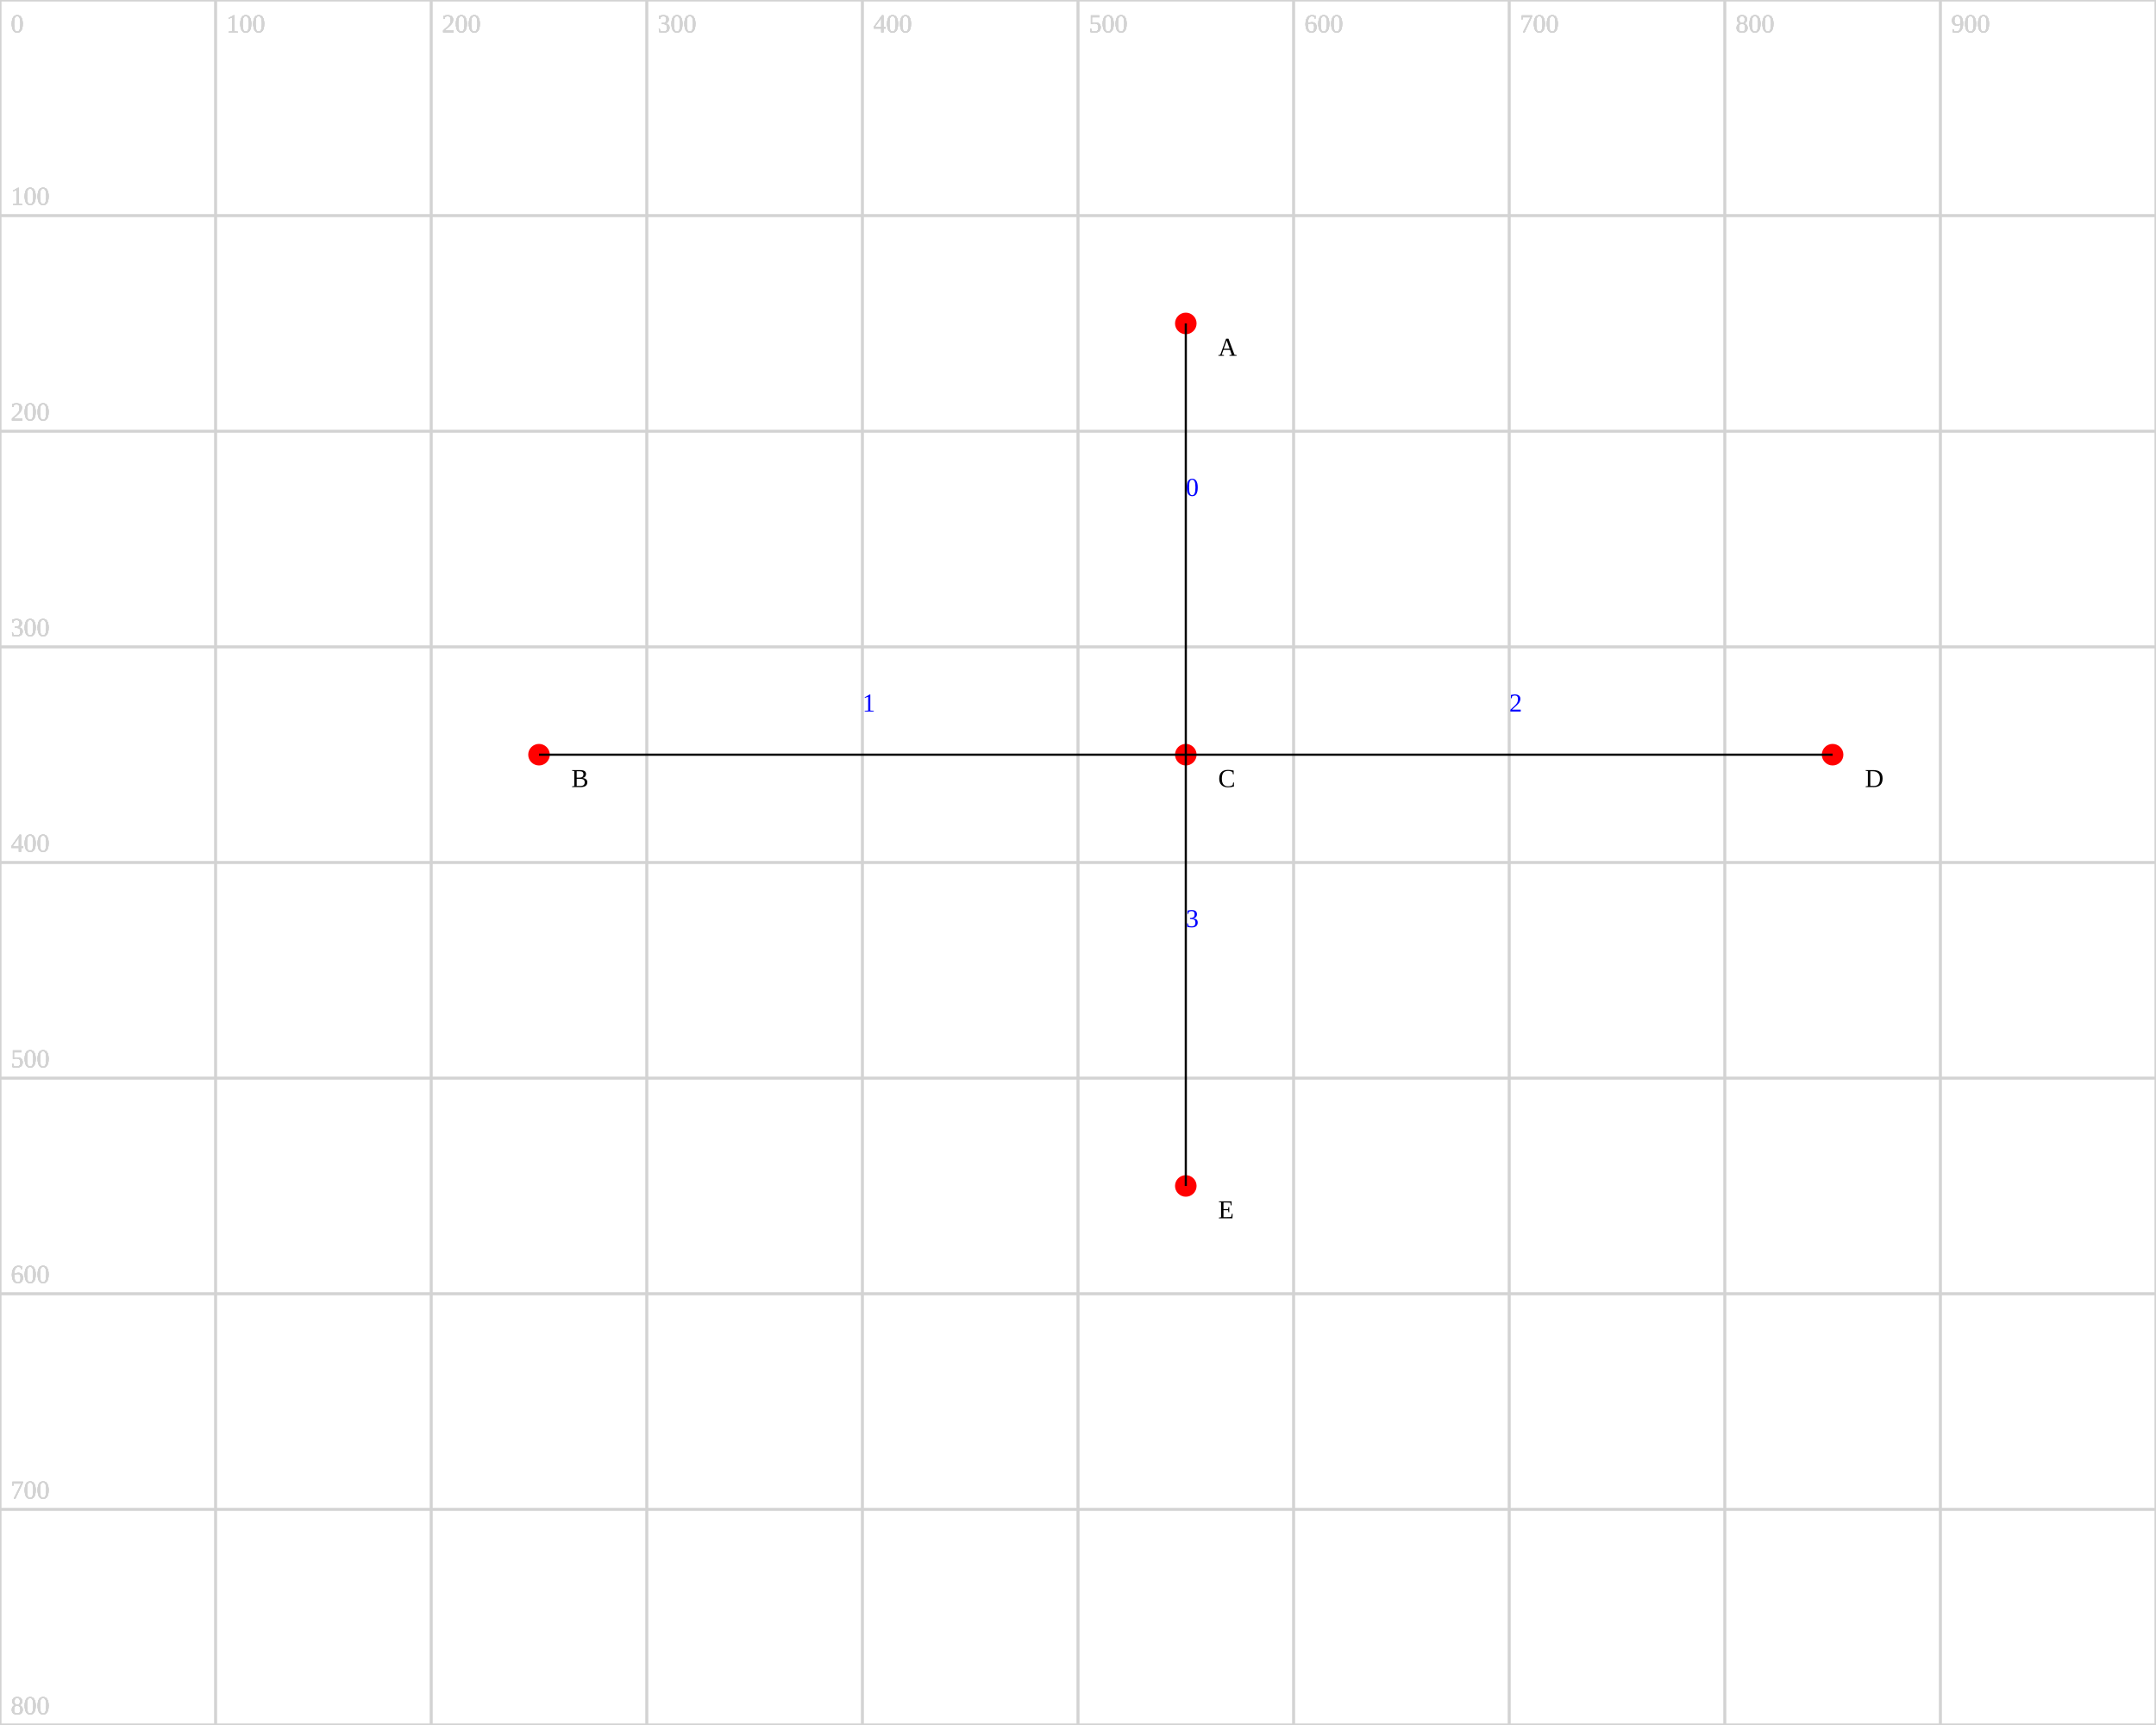
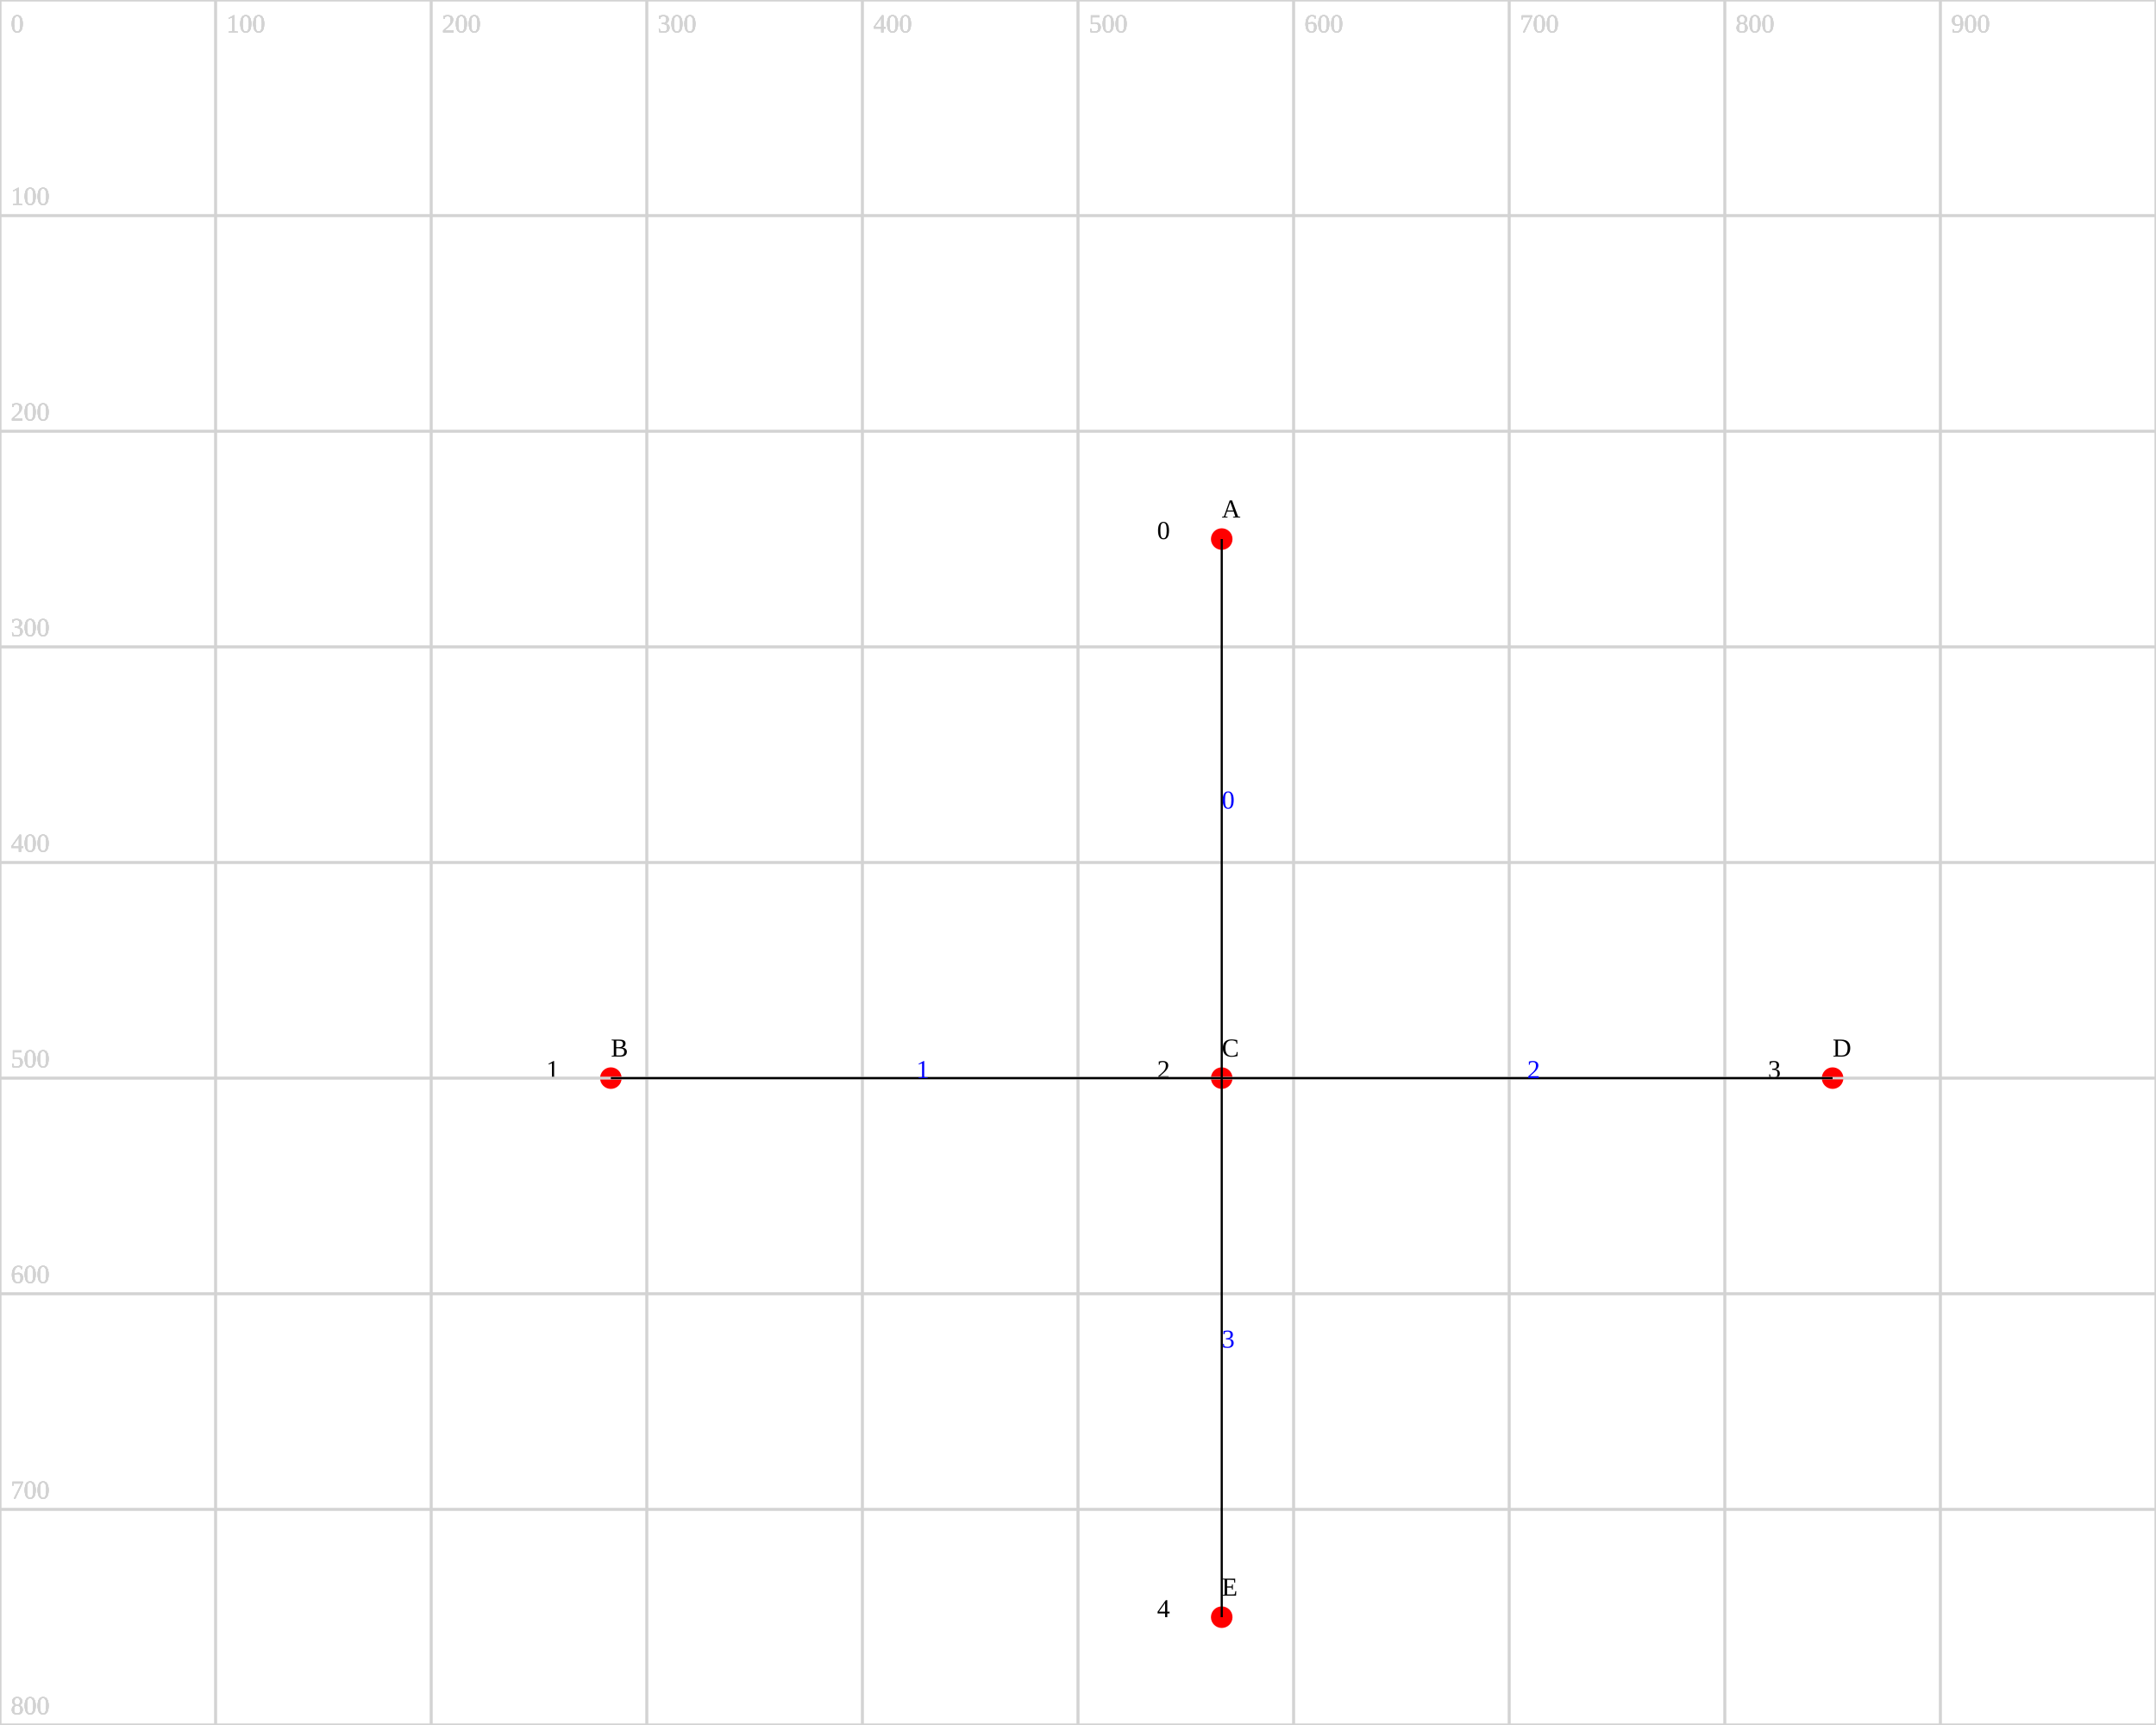
<svg xmlns="http://www.w3.org/2000/svg" version="1.1" width="1000" height="800">
-   <circle cx="550" cy="150" r="5" fill="red" />
-   <text x="565" y="165" fill="black">A</text>
-   <line x1="0" y1="0" x2="1000" y2="0" stroke="lightgrey" />
-   <text x="5" y="-5" fill="lightgrey">0</text>
-   <line x1="0" y1="100" x2="1000" y2="100" stroke="lightgrey" />
-   <text x="5" y="95" fill="lightgrey">100</text>
-   <line x1="0" y1="200" x2="1000" y2="200" stroke="lightgrey" />
-   <text x="5" y="195" fill="lightgrey">200</text>
-   <line x1="0" y1="300" x2="1000" y2="300" stroke="lightgrey" />
-   <text x="5" y="295" fill="lightgrey">300</text>
-   <line x1="0" y1="400" x2="1000" y2="400" stroke="lightgrey" />
-   <text x="5" y="395" fill="lightgrey">400</text>
-   <line x1="0" y1="500" x2="1000" y2="500" stroke="lightgrey" />
-   <text x="5" y="495" fill="lightgrey">500</text>
-   <line x1="0" y1="600" x2="1000" y2="600" stroke="lightgrey" />
-   <text x="5" y="595" fill="lightgrey">600</text>
-   <line x1="0" y1="700" x2="1000" y2="700" stroke="lightgrey" />
-   <text x="5" y="695" fill="lightgrey">700</text>
-   <line x1="0" y1="800" x2="1000" y2="800" stroke="lightgrey" />
-   <text x="5" y="795" fill="lightgrey">800</text>
-   <line x1="0" y1="0" x2="0" y2="800" stroke="lightgrey" />
-   <text x="5" y="15" fill="lightgrey">0</text>
-   <line x1="100" y1="0" x2="100" y2="800" stroke="lightgrey" />
-   <text x="105" y="15" fill="lightgrey">100</text>
-   <line x1="200" y1="0" x2="200" y2="800" stroke="lightgrey" />
-   <text x="205" y="15" fill="lightgrey">200</text>
-   <line x1="300" y1="0" x2="300" y2="800" stroke="lightgrey" />
-   <text x="305" y="15" fill="lightgrey">300</text>
-   <line x1="400" y1="0" x2="400" y2="800" stroke="lightgrey" />
-   <text x="405" y="15" fill="lightgrey">400</text>
-   <line x1="500" y1="0" x2="500" y2="800" stroke="lightgrey" />
-   <text x="505" y="15" fill="lightgrey">500</text>
-   <line x1="600" y1="0" x2="600" y2="800" stroke="lightgrey" />
-   <text x="605" y="15" fill="lightgrey">600</text>
-   <line x1="700" y1="0" x2="700" y2="800" stroke="lightgrey" />
-   <text x="705" y="15" fill="lightgrey">700</text>
-   <line x1="800" y1="0" x2="800" y2="800" stroke="lightgrey" />
-   <text x="805" y="15" fill="lightgrey">800</text>
-   <line x1="900" y1="0" x2="900" y2="800" stroke="lightgrey" />
-   <text x="905" y="15" fill="lightgrey">900</text>
-   <line x1="1000" y1="0" x2="1000" y2="800" stroke="lightgrey" />
-   <text x="1005" y="15" fill="lightgrey">1000</text>
-   <circle cx="250" cy="350" r="5" fill="red" />
-   <text x="265" y="365" fill="black">B</text>
-   <line x1="0" y1="0" x2="1000" y2="0" stroke="lightgrey" />
-   <text x="5" y="-5" fill="lightgrey">0</text>
-   <line x1="0" y1="100" x2="1000" y2="100" stroke="lightgrey" />
-   <text x="5" y="95" fill="lightgrey">100</text>
-   <line x1="0" y1="200" x2="1000" y2="200" stroke="lightgrey" />
-   <text x="5" y="195" fill="lightgrey">200</text>
-   <line x1="0" y1="300" x2="1000" y2="300" stroke="lightgrey" />
-   <text x="5" y="295" fill="lightgrey">300</text>
-   <line x1="0" y1="400" x2="1000" y2="400" stroke="lightgrey" />
-   <text x="5" y="395" fill="lightgrey">400</text>
-   <line x1="0" y1="500" x2="1000" y2="500" stroke="lightgrey" />
-   <text x="5" y="495" fill="lightgrey">500</text>
-   <line x1="0" y1="600" x2="1000" y2="600" stroke="lightgrey" />
-   <text x="5" y="595" fill="lightgrey">600</text>
-   <line x1="0" y1="700" x2="1000" y2="700" stroke="lightgrey" />
-   <text x="5" y="695" fill="lightgrey">700</text>
-   <line x1="0" y1="800" x2="1000" y2="800" stroke="lightgrey" />
-   <text x="5" y="795" fill="lightgrey">800</text>
-   <line x1="0" y1="0" x2="0" y2="800" stroke="lightgrey" />
-   <text x="5" y="15" fill="lightgrey">0</text>
-   <line x1="100" y1="0" x2="100" y2="800" stroke="lightgrey" />
-   <text x="105" y="15" fill="lightgrey">100</text>
-   <line x1="200" y1="0" x2="200" y2="800" stroke="lightgrey" />
-   <text x="205" y="15" fill="lightgrey">200</text>
-   <line x1="300" y1="0" x2="300" y2="800" stroke="lightgrey" />
-   <text x="305" y="15" fill="lightgrey">300</text>
-   <line x1="400" y1="0" x2="400" y2="800" stroke="lightgrey" />
-   <text x="405" y="15" fill="lightgrey">400</text>
-   <line x1="500" y1="0" x2="500" y2="800" stroke="lightgrey" />
-   <text x="505" y="15" fill="lightgrey">500</text>
-   <line x1="600" y1="0" x2="600" y2="800" stroke="lightgrey" />
-   <text x="605" y="15" fill="lightgrey">600</text>
-   <line x1="700" y1="0" x2="700" y2="800" stroke="lightgrey" />
-   <text x="705" y="15" fill="lightgrey">700</text>
-   <line x1="800" y1="0" x2="800" y2="800" stroke="lightgrey" />
-   <text x="805" y="15" fill="lightgrey">800</text>
-   <line x1="900" y1="0" x2="900" y2="800" stroke="lightgrey" />
-   <text x="905" y="15" fill="lightgrey">900</text>
-   <line x1="1000" y1="0" x2="1000" y2="800" stroke="lightgrey" />
-   <text x="1005" y="15" fill="lightgrey">1000</text>
-   <circle cx="550" cy="350" r="5" fill="red" />
-   <text x="565" y="365" fill="black">C</text>
-   <line x1="0" y1="0" x2="1000" y2="0" stroke="lightgrey" />
-   <text x="5" y="-5" fill="lightgrey">0</text>
-   <line x1="0" y1="100" x2="1000" y2="100" stroke="lightgrey" />
-   <text x="5" y="95" fill="lightgrey">100</text>
-   <line x1="0" y1="200" x2="1000" y2="200" stroke="lightgrey" />
-   <text x="5" y="195" fill="lightgrey">200</text>
-   <line x1="0" y1="300" x2="1000" y2="300" stroke="lightgrey" />
-   <text x="5" y="295" fill="lightgrey">300</text>
-   <line x1="0" y1="400" x2="1000" y2="400" stroke="lightgrey" />
-   <text x="5" y="395" fill="lightgrey">400</text>
-   <line x1="0" y1="500" x2="1000" y2="500" stroke="lightgrey" />
-   <text x="5" y="495" fill="lightgrey">500</text>
-   <line x1="0" y1="600" x2="1000" y2="600" stroke="lightgrey" />
-   <text x="5" y="595" fill="lightgrey">600</text>
-   <line x1="0" y1="700" x2="1000" y2="700" stroke="lightgrey" />
-   <text x="5" y="695" fill="lightgrey">700</text>
-   <line x1="0" y1="800" x2="1000" y2="800" stroke="lightgrey" />
-   <text x="5" y="795" fill="lightgrey">800</text>
-   <line x1="0" y1="0" x2="0" y2="800" stroke="lightgrey" />
-   <text x="5" y="15" fill="lightgrey">0</text>
-   <line x1="100" y1="0" x2="100" y2="800" stroke="lightgrey" />
-   <text x="105" y="15" fill="lightgrey">100</text>
-   <line x1="200" y1="0" x2="200" y2="800" stroke="lightgrey" />
-   <text x="205" y="15" fill="lightgrey">200</text>
-   <line x1="300" y1="0" x2="300" y2="800" stroke="lightgrey" />
-   <text x="305" y="15" fill="lightgrey">300</text>
-   <line x1="400" y1="0" x2="400" y2="800" stroke="lightgrey" />
-   <text x="405" y="15" fill="lightgrey">400</text>
-   <line x1="500" y1="0" x2="500" y2="800" stroke="lightgrey" />
-   <text x="505" y="15" fill="lightgrey">500</text>
-   <line x1="600" y1="0" x2="600" y2="800" stroke="lightgrey" />
-   <text x="605" y="15" fill="lightgrey">600</text>
-   <line x1="700" y1="0" x2="700" y2="800" stroke="lightgrey" />
-   <text x="705" y="15" fill="lightgrey">700</text>
-   <line x1="800" y1="0" x2="800" y2="800" stroke="lightgrey" />
-   <text x="805" y="15" fill="lightgrey">800</text>
-   <line x1="900" y1="0" x2="900" y2="800" stroke="lightgrey" />
-   <text x="905" y="15" fill="lightgrey">900</text>
-   <line x1="1000" y1="0" x2="1000" y2="800" stroke="lightgrey" />
-   <text x="1005" y="15" fill="lightgrey">1000</text>
-   <circle cx="850" cy="350" r="5" fill="red" />
-   <text x="865" y="365" fill="black">D</text>
-   <line x1="0" y1="0" x2="1000" y2="0" stroke="lightgrey" />
-   <text x="5" y="-5" fill="lightgrey">0</text>
-   <line x1="0" y1="100" x2="1000" y2="100" stroke="lightgrey" />
-   <text x="5" y="95" fill="lightgrey">100</text>
-   <line x1="0" y1="200" x2="1000" y2="200" stroke="lightgrey" />
-   <text x="5" y="195" fill="lightgrey">200</text>
-   <line x1="0" y1="300" x2="1000" y2="300" stroke="lightgrey" />
-   <text x="5" y="295" fill="lightgrey">300</text>
-   <line x1="0" y1="400" x2="1000" y2="400" stroke="lightgrey" />
-   <text x="5" y="395" fill="lightgrey">400</text>
-   <line x1="0" y1="500" x2="1000" y2="500" stroke="lightgrey" />
-   <text x="5" y="495" fill="lightgrey">500</text>
-   <line x1="0" y1="600" x2="1000" y2="600" stroke="lightgrey" />
-   <text x="5" y="595" fill="lightgrey">600</text>
-   <line x1="0" y1="700" x2="1000" y2="700" stroke="lightgrey" />
-   <text x="5" y="695" fill="lightgrey">700</text>
-   <line x1="0" y1="800" x2="1000" y2="800" stroke="lightgrey" />
-   <text x="5" y="795" fill="lightgrey">800</text>
-   <line x1="0" y1="0" x2="0" y2="800" stroke="lightgrey" />
-   <text x="5" y="15" fill="lightgrey">0</text>
-   <line x1="100" y1="0" x2="100" y2="800" stroke="lightgrey" />
-   <text x="105" y="15" fill="lightgrey">100</text>
-   <line x1="200" y1="0" x2="200" y2="800" stroke="lightgrey" />
-   <text x="205" y="15" fill="lightgrey">200</text>
-   <line x1="300" y1="0" x2="300" y2="800" stroke="lightgrey" />
-   <text x="305" y="15" fill="lightgrey">300</text>
-   <line x1="400" y1="0" x2="400" y2="800" stroke="lightgrey" />
-   <text x="405" y="15" fill="lightgrey">400</text>
-   <line x1="500" y1="0" x2="500" y2="800" stroke="lightgrey" />
-   <text x="505" y="15" fill="lightgrey">500</text>
-   <line x1="600" y1="0" x2="600" y2="800" stroke="lightgrey" />
-   <text x="605" y="15" fill="lightgrey">600</text>
-   <line x1="700" y1="0" x2="700" y2="800" stroke="lightgrey" />
-   <text x="705" y="15" fill="lightgrey">700</text>
-   <line x1="800" y1="0" x2="800" y2="800" stroke="lightgrey" />
-   <text x="805" y="15" fill="lightgrey">800</text>
-   <line x1="900" y1="0" x2="900" y2="800" stroke="lightgrey" />
-   <text x="905" y="15" fill="lightgrey">900</text>
-   <line x1="1000" y1="0" x2="1000" y2="800" stroke="lightgrey" />
-   <text x="1005" y="15" fill="lightgrey">1000</text>
-   <circle cx="550" cy="550" r="5" fill="red" />
-   <text x="565" y="565" fill="black">E</text>
-   <line x1="0" y1="0" x2="1000" y2="0" stroke="lightgrey" />
-   <text x="5" y="-5" fill="lightgrey">0</text>
-   <line x1="0" y1="100" x2="1000" y2="100" stroke="lightgrey" />
-   <text x="5" y="95" fill="lightgrey">100</text>
-   <line x1="0" y1="200" x2="1000" y2="200" stroke="lightgrey" />
-   <text x="5" y="195" fill="lightgrey">200</text>
-   <line x1="0" y1="300" x2="1000" y2="300" stroke="lightgrey" />
-   <text x="5" y="295" fill="lightgrey">300</text>
-   <line x1="0" y1="400" x2="1000" y2="400" stroke="lightgrey" />
-   <text x="5" y="395" fill="lightgrey">400</text>
-   <line x1="0" y1="500" x2="1000" y2="500" stroke="lightgrey" />
-   <text x="5" y="495" fill="lightgrey">500</text>
-   <line x1="0" y1="600" x2="1000" y2="600" stroke="lightgrey" />
-   <text x="5" y="595" fill="lightgrey">600</text>
-   <line x1="0" y1="700" x2="1000" y2="700" stroke="lightgrey" />
-   <text x="5" y="695" fill="lightgrey">700</text>
-   <line x1="0" y1="800" x2="1000" y2="800" stroke="lightgrey" />
-   <text x="5" y="795" fill="lightgrey">800</text>
-   <line x1="0" y1="0" x2="0" y2="800" stroke="lightgrey" />
-   <text x="5" y="15" fill="lightgrey">0</text>
-   <line x1="100" y1="0" x2="100" y2="800" stroke="lightgrey" />
-   <text x="105" y="15" fill="lightgrey">100</text>
-   <line x1="200" y1="0" x2="200" y2="800" stroke="lightgrey" />
-   <text x="205" y="15" fill="lightgrey">200</text>
-   <line x1="300" y1="0" x2="300" y2="800" stroke="lightgrey" />
-   <text x="305" y="15" fill="lightgrey">300</text>
-   <line x1="400" y1="0" x2="400" y2="800" stroke="lightgrey" />
-   <text x="405" y="15" fill="lightgrey">400</text>
-   <line x1="500" y1="0" x2="500" y2="800" stroke="lightgrey" />
-   <text x="505" y="15" fill="lightgrey">500</text>
-   <line x1="600" y1="0" x2="600" y2="800" stroke="lightgrey" />
-   <text x="605" y="15" fill="lightgrey">600</text>
-   <line x1="700" y1="0" x2="700" y2="800" stroke="lightgrey" />
-   <text x="705" y="15" fill="lightgrey">700</text>
-   <line x1="800" y1="0" x2="800" y2="800" stroke="lightgrey" />
-   <text x="805" y="15" fill="lightgrey">800</text>
-   <line x1="900" y1="0" x2="900" y2="800" stroke="lightgrey" />
-   <text x="905" y="15" fill="lightgrey">900</text>
-   <line x1="1000" y1="0" x2="1000" y2="800" stroke="lightgrey" />
-   <text x="1005" y="15" fill="lightgrey">1000</text>
-   <line x1="550" y1="150" x2="550" y2="350" stroke="black" />
-   <text x="550" y="230" fill="blue">0</text>
-   <line x1="250" y1="350" x2="550" y2="350" stroke="black" />
-   <text x="400" y="330" fill="blue">1</text>
-   <line x1="550" y1="350" x2="850" y2="350" stroke="black" />
-   <text x="700" y="330" fill="blue">2</text>
-   <line x1="550" y1="350" x2="550" y2="550" stroke="black" />
-   <text x="550" y="430" fill="blue">3</text>
+   <circle cx="566.667" cy="250" r="5" fill="red" />
+   <text x="566.667" y="240" fill="black">A</text>
+   <text x="536.667" y="250" fill="black">0</text>
+   <line x1="0" y1="0" x2="1000" y2="0" stroke="lightgrey" />
+   <text x="5" y="-5" fill="lightgrey">0</text>
+   <line x1="0" y1="100" x2="1000" y2="100" stroke="lightgrey" />
+   <text x="5" y="95" fill="lightgrey">100</text>
+   <line x1="0" y1="200" x2="1000" y2="200" stroke="lightgrey" />
+   <text x="5" y="195" fill="lightgrey">200</text>
+   <line x1="0" y1="300" x2="1000" y2="300" stroke="lightgrey" />
+   <text x="5" y="295" fill="lightgrey">300</text>
+   <line x1="0" y1="400" x2="1000" y2="400" stroke="lightgrey" />
+   <text x="5" y="395" fill="lightgrey">400</text>
+   <line x1="0" y1="500" x2="1000" y2="500" stroke="lightgrey" />
+   <text x="5" y="495" fill="lightgrey">500</text>
+   <line x1="0" y1="600" x2="1000" y2="600" stroke="lightgrey" />
+   <text x="5" y="595" fill="lightgrey">600</text>
+   <line x1="0" y1="700" x2="1000" y2="700" stroke="lightgrey" />
+   <text x="5" y="695" fill="lightgrey">700</text>
+   <line x1="0" y1="800" x2="1000" y2="800" stroke="lightgrey" />
+   <text x="5" y="795" fill="lightgrey">800</text>
+   <line x1="0" y1="0" x2="0" y2="800" stroke="lightgrey" />
+   <text x="5" y="15" fill="lightgrey">0</text>
+   <line x1="100" y1="0" x2="100" y2="800" stroke="lightgrey" />
+   <text x="105" y="15" fill="lightgrey">100</text>
+   <line x1="200" y1="0" x2="200" y2="800" stroke="lightgrey" />
+   <text x="205" y="15" fill="lightgrey">200</text>
+   <line x1="300" y1="0" x2="300" y2="800" stroke="lightgrey" />
+   <text x="305" y="15" fill="lightgrey">300</text>
+   <line x1="400" y1="0" x2="400" y2="800" stroke="lightgrey" />
+   <text x="405" y="15" fill="lightgrey">400</text>
+   <line x1="500" y1="0" x2="500" y2="800" stroke="lightgrey" />
+   <text x="505" y="15" fill="lightgrey">500</text>
+   <line x1="600" y1="0" x2="600" y2="800" stroke="lightgrey" />
+   <text x="605" y="15" fill="lightgrey">600</text>
+   <line x1="700" y1="0" x2="700" y2="800" stroke="lightgrey" />
+   <text x="705" y="15" fill="lightgrey">700</text>
+   <line x1="800" y1="0" x2="800" y2="800" stroke="lightgrey" />
+   <text x="805" y="15" fill="lightgrey">800</text>
+   <line x1="900" y1="0" x2="900" y2="800" stroke="lightgrey" />
+   <text x="905" y="15" fill="lightgrey">900</text>
+   <line x1="1000" y1="0" x2="1000" y2="800" stroke="lightgrey" />
+   <text x="1005" y="15" fill="lightgrey">1000</text>
+   <circle cx="283.333" cy="500" r="5" fill="red" />
+   <text x="283.333" y="490" fill="black">B</text>
+   <text x="253.333" y="500" fill="black">1</text>
+   <line x1="0" y1="0" x2="1000" y2="0" stroke="lightgrey" />
+   <text x="5" y="-5" fill="lightgrey">0</text>
+   <line x1="0" y1="100" x2="1000" y2="100" stroke="lightgrey" />
+   <text x="5" y="95" fill="lightgrey">100</text>
+   <line x1="0" y1="200" x2="1000" y2="200" stroke="lightgrey" />
+   <text x="5" y="195" fill="lightgrey">200</text>
+   <line x1="0" y1="300" x2="1000" y2="300" stroke="lightgrey" />
+   <text x="5" y="295" fill="lightgrey">300</text>
+   <line x1="0" y1="400" x2="1000" y2="400" stroke="lightgrey" />
+   <text x="5" y="395" fill="lightgrey">400</text>
+   <line x1="0" y1="500" x2="1000" y2="500" stroke="lightgrey" />
+   <text x="5" y="495" fill="lightgrey">500</text>
+   <line x1="0" y1="600" x2="1000" y2="600" stroke="lightgrey" />
+   <text x="5" y="595" fill="lightgrey">600</text>
+   <line x1="0" y1="700" x2="1000" y2="700" stroke="lightgrey" />
+   <text x="5" y="695" fill="lightgrey">700</text>
+   <line x1="0" y1="800" x2="1000" y2="800" stroke="lightgrey" />
+   <text x="5" y="795" fill="lightgrey">800</text>
+   <line x1="0" y1="0" x2="0" y2="800" stroke="lightgrey" />
+   <text x="5" y="15" fill="lightgrey">0</text>
+   <line x1="100" y1="0" x2="100" y2="800" stroke="lightgrey" />
+   <text x="105" y="15" fill="lightgrey">100</text>
+   <line x1="200" y1="0" x2="200" y2="800" stroke="lightgrey" />
+   <text x="205" y="15" fill="lightgrey">200</text>
+   <line x1="300" y1="0" x2="300" y2="800" stroke="lightgrey" />
+   <text x="305" y="15" fill="lightgrey">300</text>
+   <line x1="400" y1="0" x2="400" y2="800" stroke="lightgrey" />
+   <text x="405" y="15" fill="lightgrey">400</text>
+   <line x1="500" y1="0" x2="500" y2="800" stroke="lightgrey" />
+   <text x="505" y="15" fill="lightgrey">500</text>
+   <line x1="600" y1="0" x2="600" y2="800" stroke="lightgrey" />
+   <text x="605" y="15" fill="lightgrey">600</text>
+   <line x1="700" y1="0" x2="700" y2="800" stroke="lightgrey" />
+   <text x="705" y="15" fill="lightgrey">700</text>
+   <line x1="800" y1="0" x2="800" y2="800" stroke="lightgrey" />
+   <text x="805" y="15" fill="lightgrey">800</text>
+   <line x1="900" y1="0" x2="900" y2="800" stroke="lightgrey" />
+   <text x="905" y="15" fill="lightgrey">900</text>
+   <line x1="1000" y1="0" x2="1000" y2="800" stroke="lightgrey" />
+   <text x="1005" y="15" fill="lightgrey">1000</text>
+   <circle cx="566.667" cy="500" r="5" fill="red" />
+   <text x="566.667" y="490" fill="black">C</text>
+   <text x="536.667" y="500" fill="black">2</text>
+   <line x1="0" y1="0" x2="1000" y2="0" stroke="lightgrey" />
+   <text x="5" y="-5" fill="lightgrey">0</text>
+   <line x1="0" y1="100" x2="1000" y2="100" stroke="lightgrey" />
+   <text x="5" y="95" fill="lightgrey">100</text>
+   <line x1="0" y1="200" x2="1000" y2="200" stroke="lightgrey" />
+   <text x="5" y="195" fill="lightgrey">200</text>
+   <line x1="0" y1="300" x2="1000" y2="300" stroke="lightgrey" />
+   <text x="5" y="295" fill="lightgrey">300</text>
+   <line x1="0" y1="400" x2="1000" y2="400" stroke="lightgrey" />
+   <text x="5" y="395" fill="lightgrey">400</text>
+   <line x1="0" y1="500" x2="1000" y2="500" stroke="lightgrey" />
+   <text x="5" y="495" fill="lightgrey">500</text>
+   <line x1="0" y1="600" x2="1000" y2="600" stroke="lightgrey" />
+   <text x="5" y="595" fill="lightgrey">600</text>
+   <line x1="0" y1="700" x2="1000" y2="700" stroke="lightgrey" />
+   <text x="5" y="695" fill="lightgrey">700</text>
+   <line x1="0" y1="800" x2="1000" y2="800" stroke="lightgrey" />
+   <text x="5" y="795" fill="lightgrey">800</text>
+   <line x1="0" y1="0" x2="0" y2="800" stroke="lightgrey" />
+   <text x="5" y="15" fill="lightgrey">0</text>
+   <line x1="100" y1="0" x2="100" y2="800" stroke="lightgrey" />
+   <text x="105" y="15" fill="lightgrey">100</text>
+   <line x1="200" y1="0" x2="200" y2="800" stroke="lightgrey" />
+   <text x="205" y="15" fill="lightgrey">200</text>
+   <line x1="300" y1="0" x2="300" y2="800" stroke="lightgrey" />
+   <text x="305" y="15" fill="lightgrey">300</text>
+   <line x1="400" y1="0" x2="400" y2="800" stroke="lightgrey" />
+   <text x="405" y="15" fill="lightgrey">400</text>
+   <line x1="500" y1="0" x2="500" y2="800" stroke="lightgrey" />
+   <text x="505" y="15" fill="lightgrey">500</text>
+   <line x1="600" y1="0" x2="600" y2="800" stroke="lightgrey" />
+   <text x="605" y="15" fill="lightgrey">600</text>
+   <line x1="700" y1="0" x2="700" y2="800" stroke="lightgrey" />
+   <text x="705" y="15" fill="lightgrey">700</text>
+   <line x1="800" y1="0" x2="800" y2="800" stroke="lightgrey" />
+   <text x="805" y="15" fill="lightgrey">800</text>
+   <line x1="900" y1="0" x2="900" y2="800" stroke="lightgrey" />
+   <text x="905" y="15" fill="lightgrey">900</text>
+   <line x1="1000" y1="0" x2="1000" y2="800" stroke="lightgrey" />
+   <text x="1005" y="15" fill="lightgrey">1000</text>
+   <circle cx="850" cy="500" r="5" fill="red" />
+   <text x="850" y="490" fill="black">D</text>
+   <text x="820" y="500" fill="black">3</text>
+   <line x1="0" y1="0" x2="1000" y2="0" stroke="lightgrey" />
+   <text x="5" y="-5" fill="lightgrey">0</text>
+   <line x1="0" y1="100" x2="1000" y2="100" stroke="lightgrey" />
+   <text x="5" y="95" fill="lightgrey">100</text>
+   <line x1="0" y1="200" x2="1000" y2="200" stroke="lightgrey" />
+   <text x="5" y="195" fill="lightgrey">200</text>
+   <line x1="0" y1="300" x2="1000" y2="300" stroke="lightgrey" />
+   <text x="5" y="295" fill="lightgrey">300</text>
+   <line x1="0" y1="400" x2="1000" y2="400" stroke="lightgrey" />
+   <text x="5" y="395" fill="lightgrey">400</text>
+   <line x1="0" y1="500" x2="1000" y2="500" stroke="lightgrey" />
+   <text x="5" y="495" fill="lightgrey">500</text>
+   <line x1="0" y1="600" x2="1000" y2="600" stroke="lightgrey" />
+   <text x="5" y="595" fill="lightgrey">600</text>
+   <line x1="0" y1="700" x2="1000" y2="700" stroke="lightgrey" />
+   <text x="5" y="695" fill="lightgrey">700</text>
+   <line x1="0" y1="800" x2="1000" y2="800" stroke="lightgrey" />
+   <text x="5" y="795" fill="lightgrey">800</text>
+   <line x1="0" y1="0" x2="0" y2="800" stroke="lightgrey" />
+   <text x="5" y="15" fill="lightgrey">0</text>
+   <line x1="100" y1="0" x2="100" y2="800" stroke="lightgrey" />
+   <text x="105" y="15" fill="lightgrey">100</text>
+   <line x1="200" y1="0" x2="200" y2="800" stroke="lightgrey" />
+   <text x="205" y="15" fill="lightgrey">200</text>
+   <line x1="300" y1="0" x2="300" y2="800" stroke="lightgrey" />
+   <text x="305" y="15" fill="lightgrey">300</text>
+   <line x1="400" y1="0" x2="400" y2="800" stroke="lightgrey" />
+   <text x="405" y="15" fill="lightgrey">400</text>
+   <line x1="500" y1="0" x2="500" y2="800" stroke="lightgrey" />
+   <text x="505" y="15" fill="lightgrey">500</text>
+   <line x1="600" y1="0" x2="600" y2="800" stroke="lightgrey" />
+   <text x="605" y="15" fill="lightgrey">600</text>
+   <line x1="700" y1="0" x2="700" y2="800" stroke="lightgrey" />
+   <text x="705" y="15" fill="lightgrey">700</text>
+   <line x1="800" y1="0" x2="800" y2="800" stroke="lightgrey" />
+   <text x="805" y="15" fill="lightgrey">800</text>
+   <line x1="900" y1="0" x2="900" y2="800" stroke="lightgrey" />
+   <text x="905" y="15" fill="lightgrey">900</text>
+   <line x1="1000" y1="0" x2="1000" y2="800" stroke="lightgrey" />
+   <text x="1005" y="15" fill="lightgrey">1000</text>
+   <circle cx="566.667" cy="750" r="5" fill="red" />
+   <text x="566.667" y="740" fill="black">E</text>
+   <text x="536.667" y="750" fill="black">4</text>
+   <line x1="0" y1="0" x2="1000" y2="0" stroke="lightgrey" />
+   <text x="5" y="-5" fill="lightgrey">0</text>
+   <line x1="0" y1="100" x2="1000" y2="100" stroke="lightgrey" />
+   <text x="5" y="95" fill="lightgrey">100</text>
+   <line x1="0" y1="200" x2="1000" y2="200" stroke="lightgrey" />
+   <text x="5" y="195" fill="lightgrey">200</text>
+   <line x1="0" y1="300" x2="1000" y2="300" stroke="lightgrey" />
+   <text x="5" y="295" fill="lightgrey">300</text>
+   <line x1="0" y1="400" x2="1000" y2="400" stroke="lightgrey" />
+   <text x="5" y="395" fill="lightgrey">400</text>
+   <line x1="0" y1="500" x2="1000" y2="500" stroke="lightgrey" />
+   <text x="5" y="495" fill="lightgrey">500</text>
+   <line x1="0" y1="600" x2="1000" y2="600" stroke="lightgrey" />
+   <text x="5" y="595" fill="lightgrey">600</text>
+   <line x1="0" y1="700" x2="1000" y2="700" stroke="lightgrey" />
+   <text x="5" y="695" fill="lightgrey">700</text>
+   <line x1="0" y1="800" x2="1000" y2="800" stroke="lightgrey" />
+   <text x="5" y="795" fill="lightgrey">800</text>
+   <line x1="0" y1="0" x2="0" y2="800" stroke="lightgrey" />
+   <text x="5" y="15" fill="lightgrey">0</text>
+   <line x1="100" y1="0" x2="100" y2="800" stroke="lightgrey" />
+   <text x="105" y="15" fill="lightgrey">100</text>
+   <line x1="200" y1="0" x2="200" y2="800" stroke="lightgrey" />
+   <text x="205" y="15" fill="lightgrey">200</text>
+   <line x1="300" y1="0" x2="300" y2="800" stroke="lightgrey" />
+   <text x="305" y="15" fill="lightgrey">300</text>
+   <line x1="400" y1="0" x2="400" y2="800" stroke="lightgrey" />
+   <text x="405" y="15" fill="lightgrey">400</text>
+   <line x1="500" y1="0" x2="500" y2="800" stroke="lightgrey" />
+   <text x="505" y="15" fill="lightgrey">500</text>
+   <line x1="600" y1="0" x2="600" y2="800" stroke="lightgrey" />
+   <text x="605" y="15" fill="lightgrey">600</text>
+   <line x1="700" y1="0" x2="700" y2="800" stroke="lightgrey" />
+   <text x="705" y="15" fill="lightgrey">700</text>
+   <line x1="800" y1="0" x2="800" y2="800" stroke="lightgrey" />
+   <text x="805" y="15" fill="lightgrey">800</text>
+   <line x1="900" y1="0" x2="900" y2="800" stroke="lightgrey" />
+   <text x="905" y="15" fill="lightgrey">900</text>
+   <line x1="1000" y1="0" x2="1000" y2="800" stroke="lightgrey" />
+   <text x="1005" y="15" fill="lightgrey">1000</text>
+   <line x1="566.667" y1="250" x2="566.667" y2="500" stroke="black" />
+   <text x="566.667" y="375" fill="blue">0</text>
+   <line x1="283.333" y1="500" x2="566.667" y2="500" stroke="black" />
+   <text x="425" y="500" fill="blue">1</text>
+   <line x1="566.667" y1="500" x2="850" y2="500" stroke="black" />
+   <text x="708.333" y="500" fill="blue">2</text>
+   <line x1="566.667" y1="500" x2="566.667" y2="750" stroke="black" />
+   <text x="566.667" y="625" fill="blue">3</text>
  <defs>
    <radialGradient id="redball" cx="30%" cy="30%" r="100%" fx="30%" fy="30%">
      <stop offset="0%" style="stop-color:rgb(255,250,250)" />
      <stop offset="3%" style="stop-color:rgb(255,250,250)" />
      <stop offset="7%" style="stop-color:rgb(255,160,160)" />
      <stop offset="70%" style="stop-color:rgb(255,0,0)" />
      <stop offset="100%" style="stop-color:rgb(255,0,0)" />
    </radialGradient>
    <radialGradient id="greenball" cx="30%" cy="30%" r="100%" fx="30%" fy="30%">
      <stop offset="0%" style="stop-color:rgb(250,255,250)" />
      <stop offset="3%" style="stop-color:rgb(250,255,250)" />
      <stop offset="7%" style="stop-color:rgb(160,255,160)" />
      <stop offset="70%" style="stop-color:rgb(0,255,0)" />
      <stop offset="100%" style="stop-color:rgb(0,255,0)" />
    </radialGradient>
    <radialGradient id="blueball" cx="30%" cy="30%" r="100%" fx="30%" fy="30%">
      <stop offset="0%" style="stop-color:rgb(250,250,255)" />
      <stop offset="3%" style="stop-color:rgb(250,250,255)" />
      <stop offset="7%" style="stop-color:rgb(160,160,255)" />
      <stop offset="70%" style="stop-color:rgb(0,0,255)" />
      <stop offset="100%" style="stop-color:rgb(0,255,0)" />
    </radialGradient>
    <radialGradient id="yellowball" cx="30%" cy="30%" r="100%" fx="30%" fy="30%">
      <stop offset="0%" style="stop-color:rgb(255,255,250)" />
      <stop offset="3%" style="stop-color:rgb(255,255,250)" />
      <stop offset="7%" style="stop-color:rgb(255,255,160)" />
      <stop offset="70%" style="stop-color:rgb(255,255,0)" />
      <stop offset="100%" style="stop-color:rgb(255,255,0)" />
    </radialGradient>
    <radialGradient id="greyball" cx="30%" cy="30%" r="100%" fx="30%" fy="30%">
      <stop offset="0%" style="stop-color:rgb(250,250,250)" />
      <stop offset="3%" style="stop-color:rgb(250,250,250)" />
      <stop offset="7%" style="stop-color:rgb(160,160,160)" />
      <stop offset="70%" style="stop-color:rgb(100,100,100)" />
      <stop offset="100%" style="stop-color:rgb(100,100,100)" />
    </radialGradient>
  </defs>
</svg>
